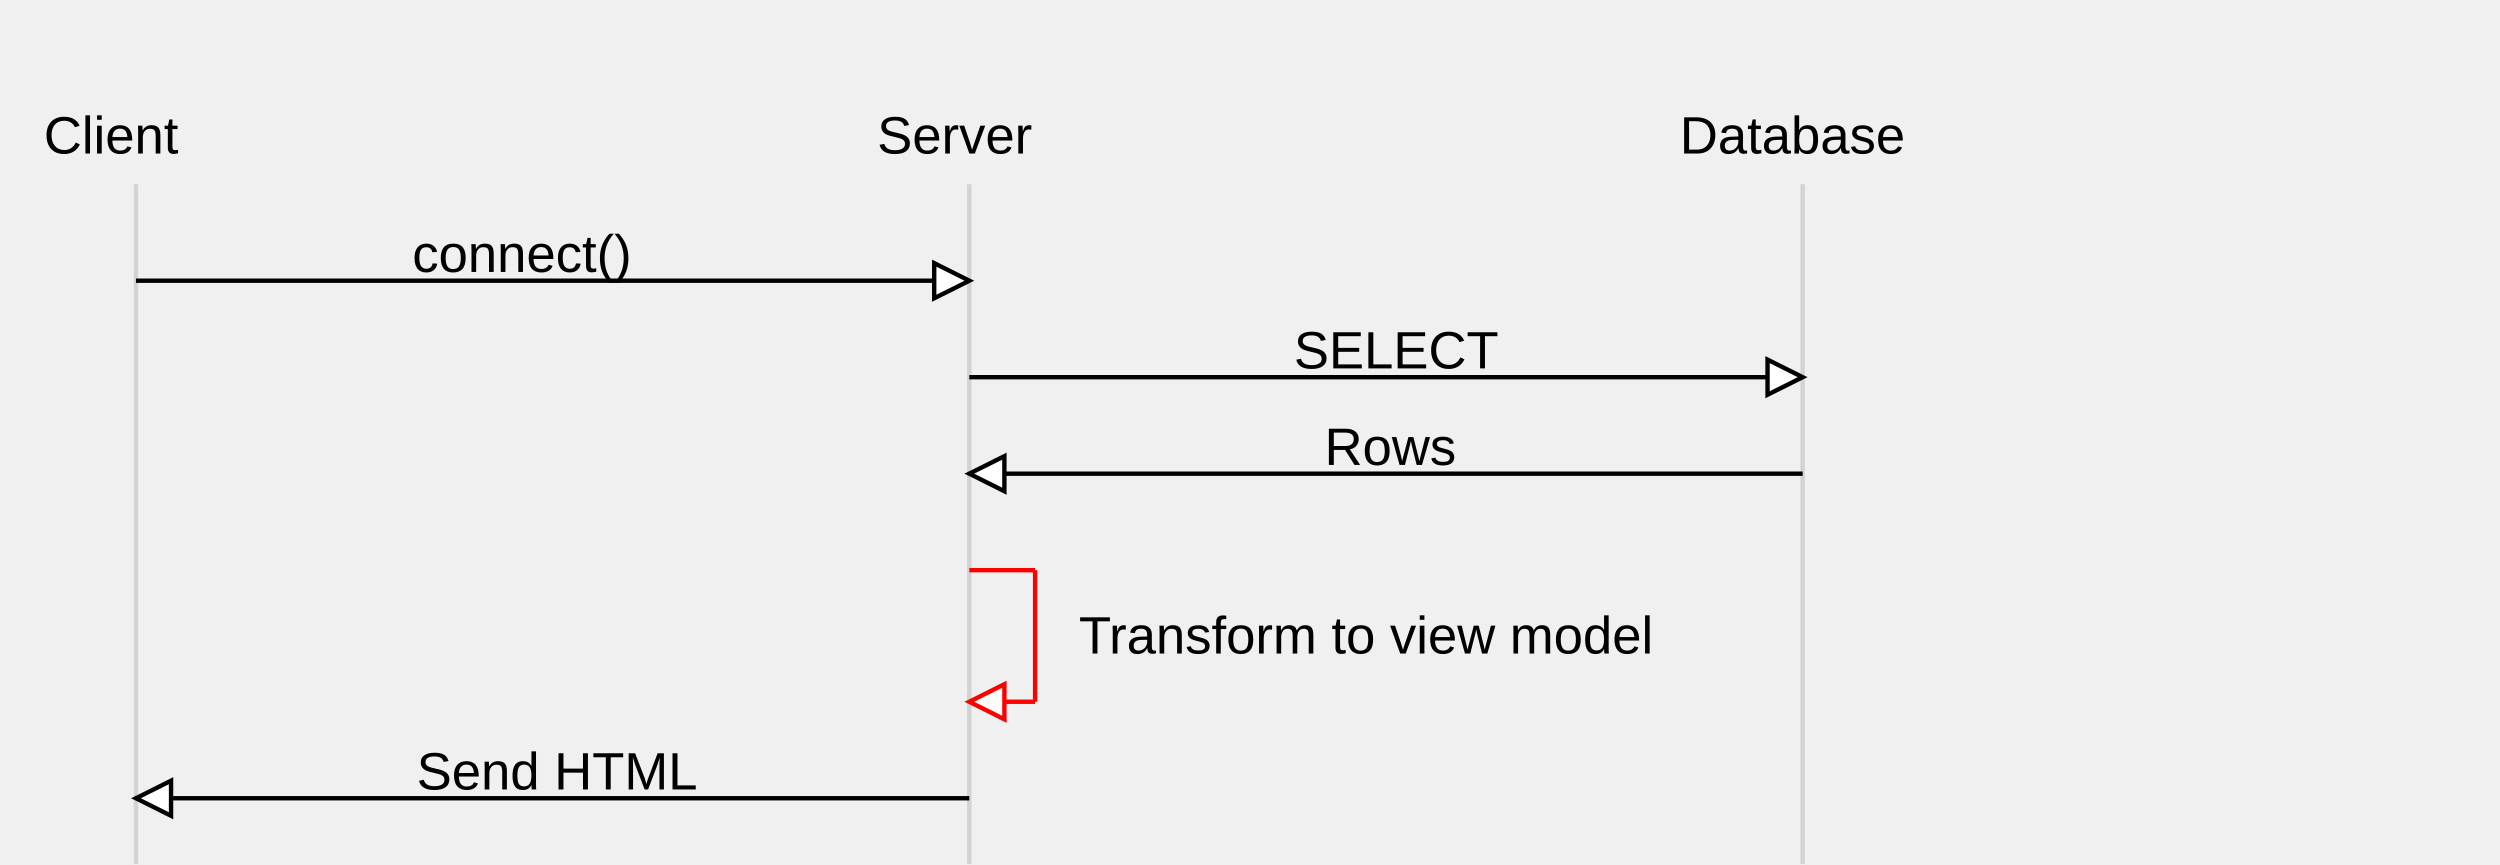
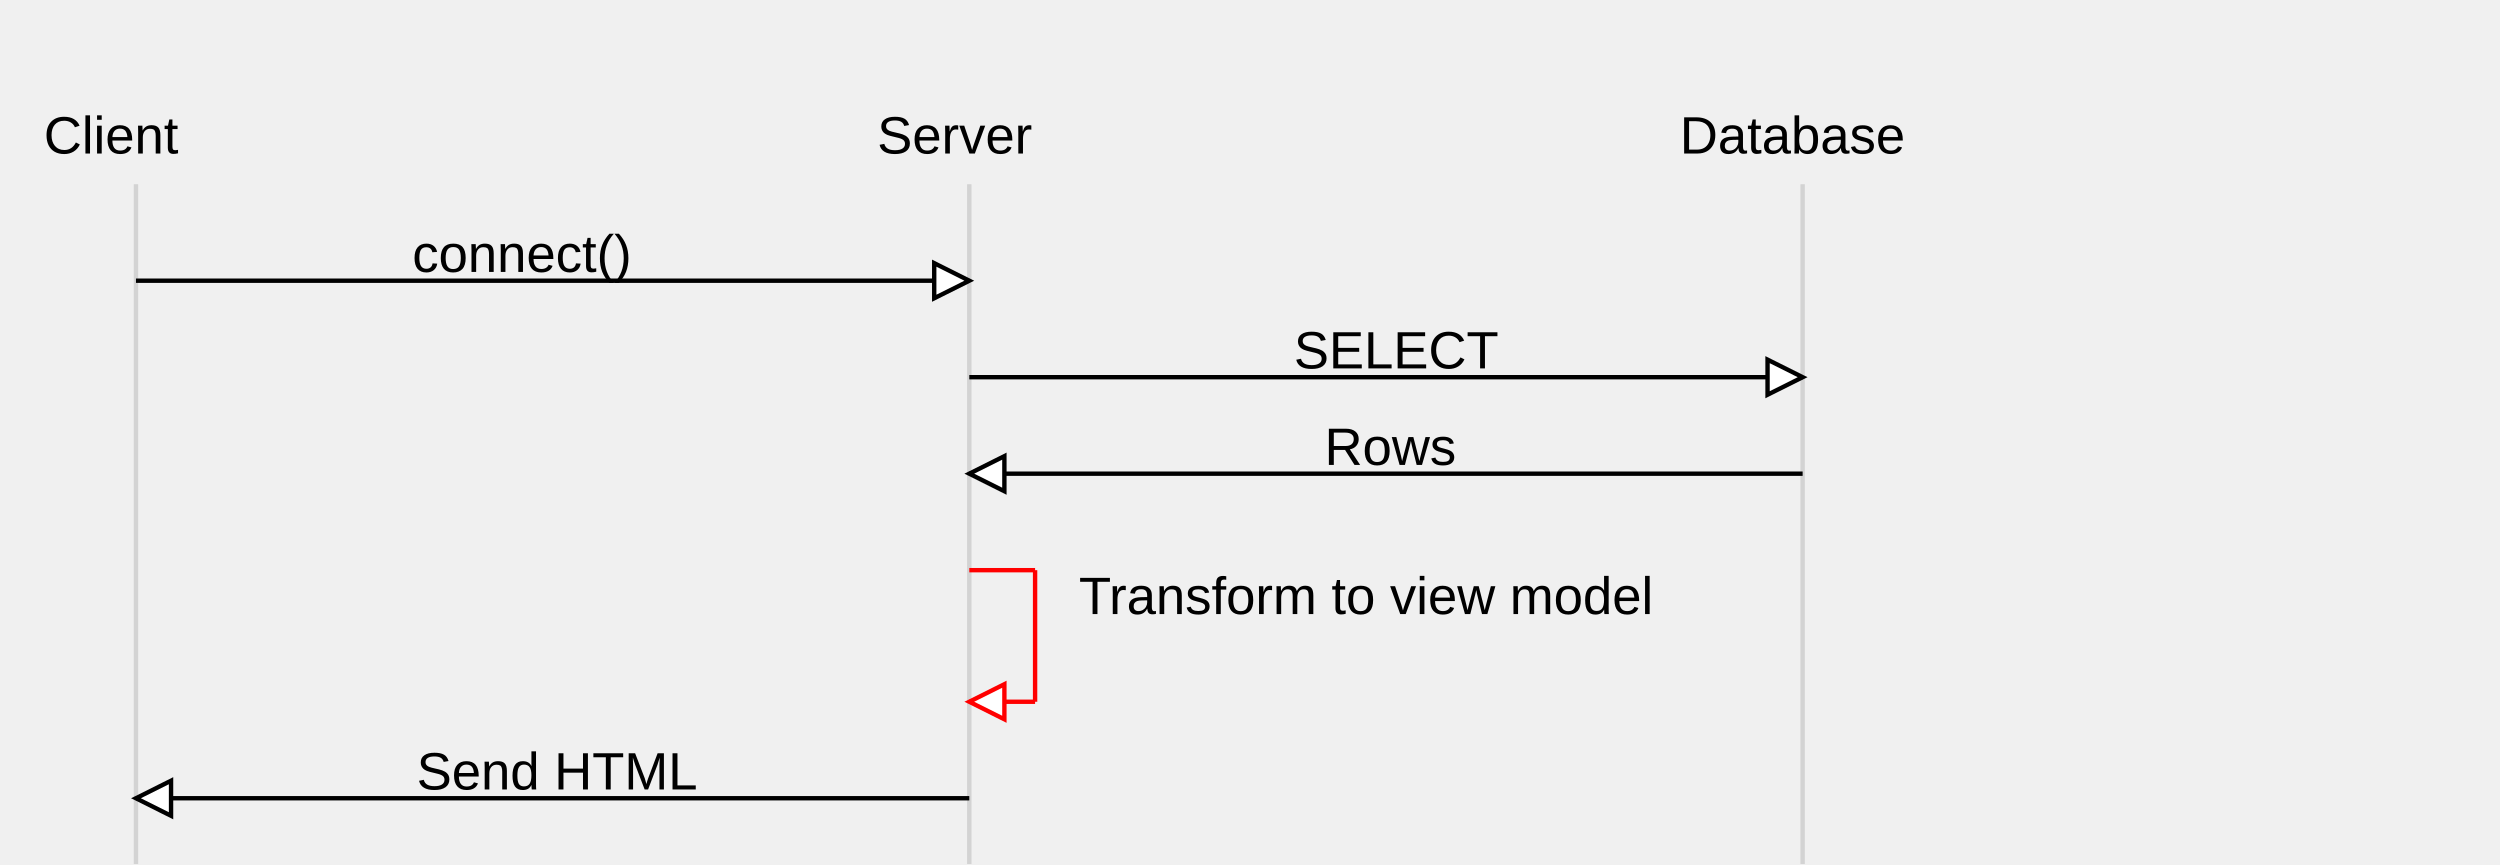
<svg xmlns="http://www.w3.org/2000/svg" width="570" height="197" font-family="Arial, Helvetica, sans-serif">
  <line class="column-line" style="stroke:#d3d3d3" x1="31" y1="42" x2="31" y2="197" />
  <text x="10" y="35">Client</text>
  <line class="column-line" style="stroke:#d3d3d3" x1="221" y1="42" x2="221" y2="197" />
  <text x="200" y="35">Server</text>
  <line class="column-line" style="stroke:#d3d3d3" x1="411" y1="42" x2="411" y2="197" />
  <text x="383" y="35">Database</text>
  <path class="arrow" style="stroke:black" d="M31,64 L221,64" />
  <g transform="rotate(0 221 64)">
    <path class="arrow-head" style="stroke:black;fill:#ffffff" d="M221,64 l-8,-4 l 0,8 Z" />
  </g>
  <text x="94" y="62">connect()</text>
  <path class="arrow" style="stroke:black" d="M221,86 L411,86" />
  <g transform="rotate(0 411 86)">
    <path class="arrow-head" style="stroke:black;fill:#ffffff" d="M411,86 l-8,-4 l 0,8 Z" />
  </g>
  <text x="295" y="84">SELECT</text>
  <path class="arrow" style="stroke:black" d="M411,108 L221,108" />
  <g transform="rotate(180 221 108)">
    <path class="arrow-head" style="stroke:black;fill:#ffffff" d="M221,108 l-8,-4 l 0,8 Z" />
  </g>
  <text x="302" y="106">Rows</text>
  <line class="highlight" style="stroke:red" x1="221" y1="130" x2="236" y2="130" />
  <line class="highlight" style="stroke:red" x1="236" y1="130" x2="236" y2="160" />
  <path class="highlight" style="stroke:red" d="M236,160 L221,160" />
  <g transform="rotate(180 221 160)">
    <path class="highlight-head" style="stroke:red;fill:#ffffff" d="M221,160 l-8,-4 l 0,8 Z" />
  </g>
-   <text x="246" y="149">Transform to view model</text>
+   <text x="246" y="140">Transform to view model</text>
  <path class="arrow" style="stroke:black" d="M221,182 L31,182" />
  <g transform="rotate(180 31 182)">
    <path class="arrow-head" style="stroke:black;fill:#ffffff" d="M31,182 l-8,-4 l 0,8 Z" />
  </g>
  <text x="95" y="180">Send HTML</text>
</svg>
